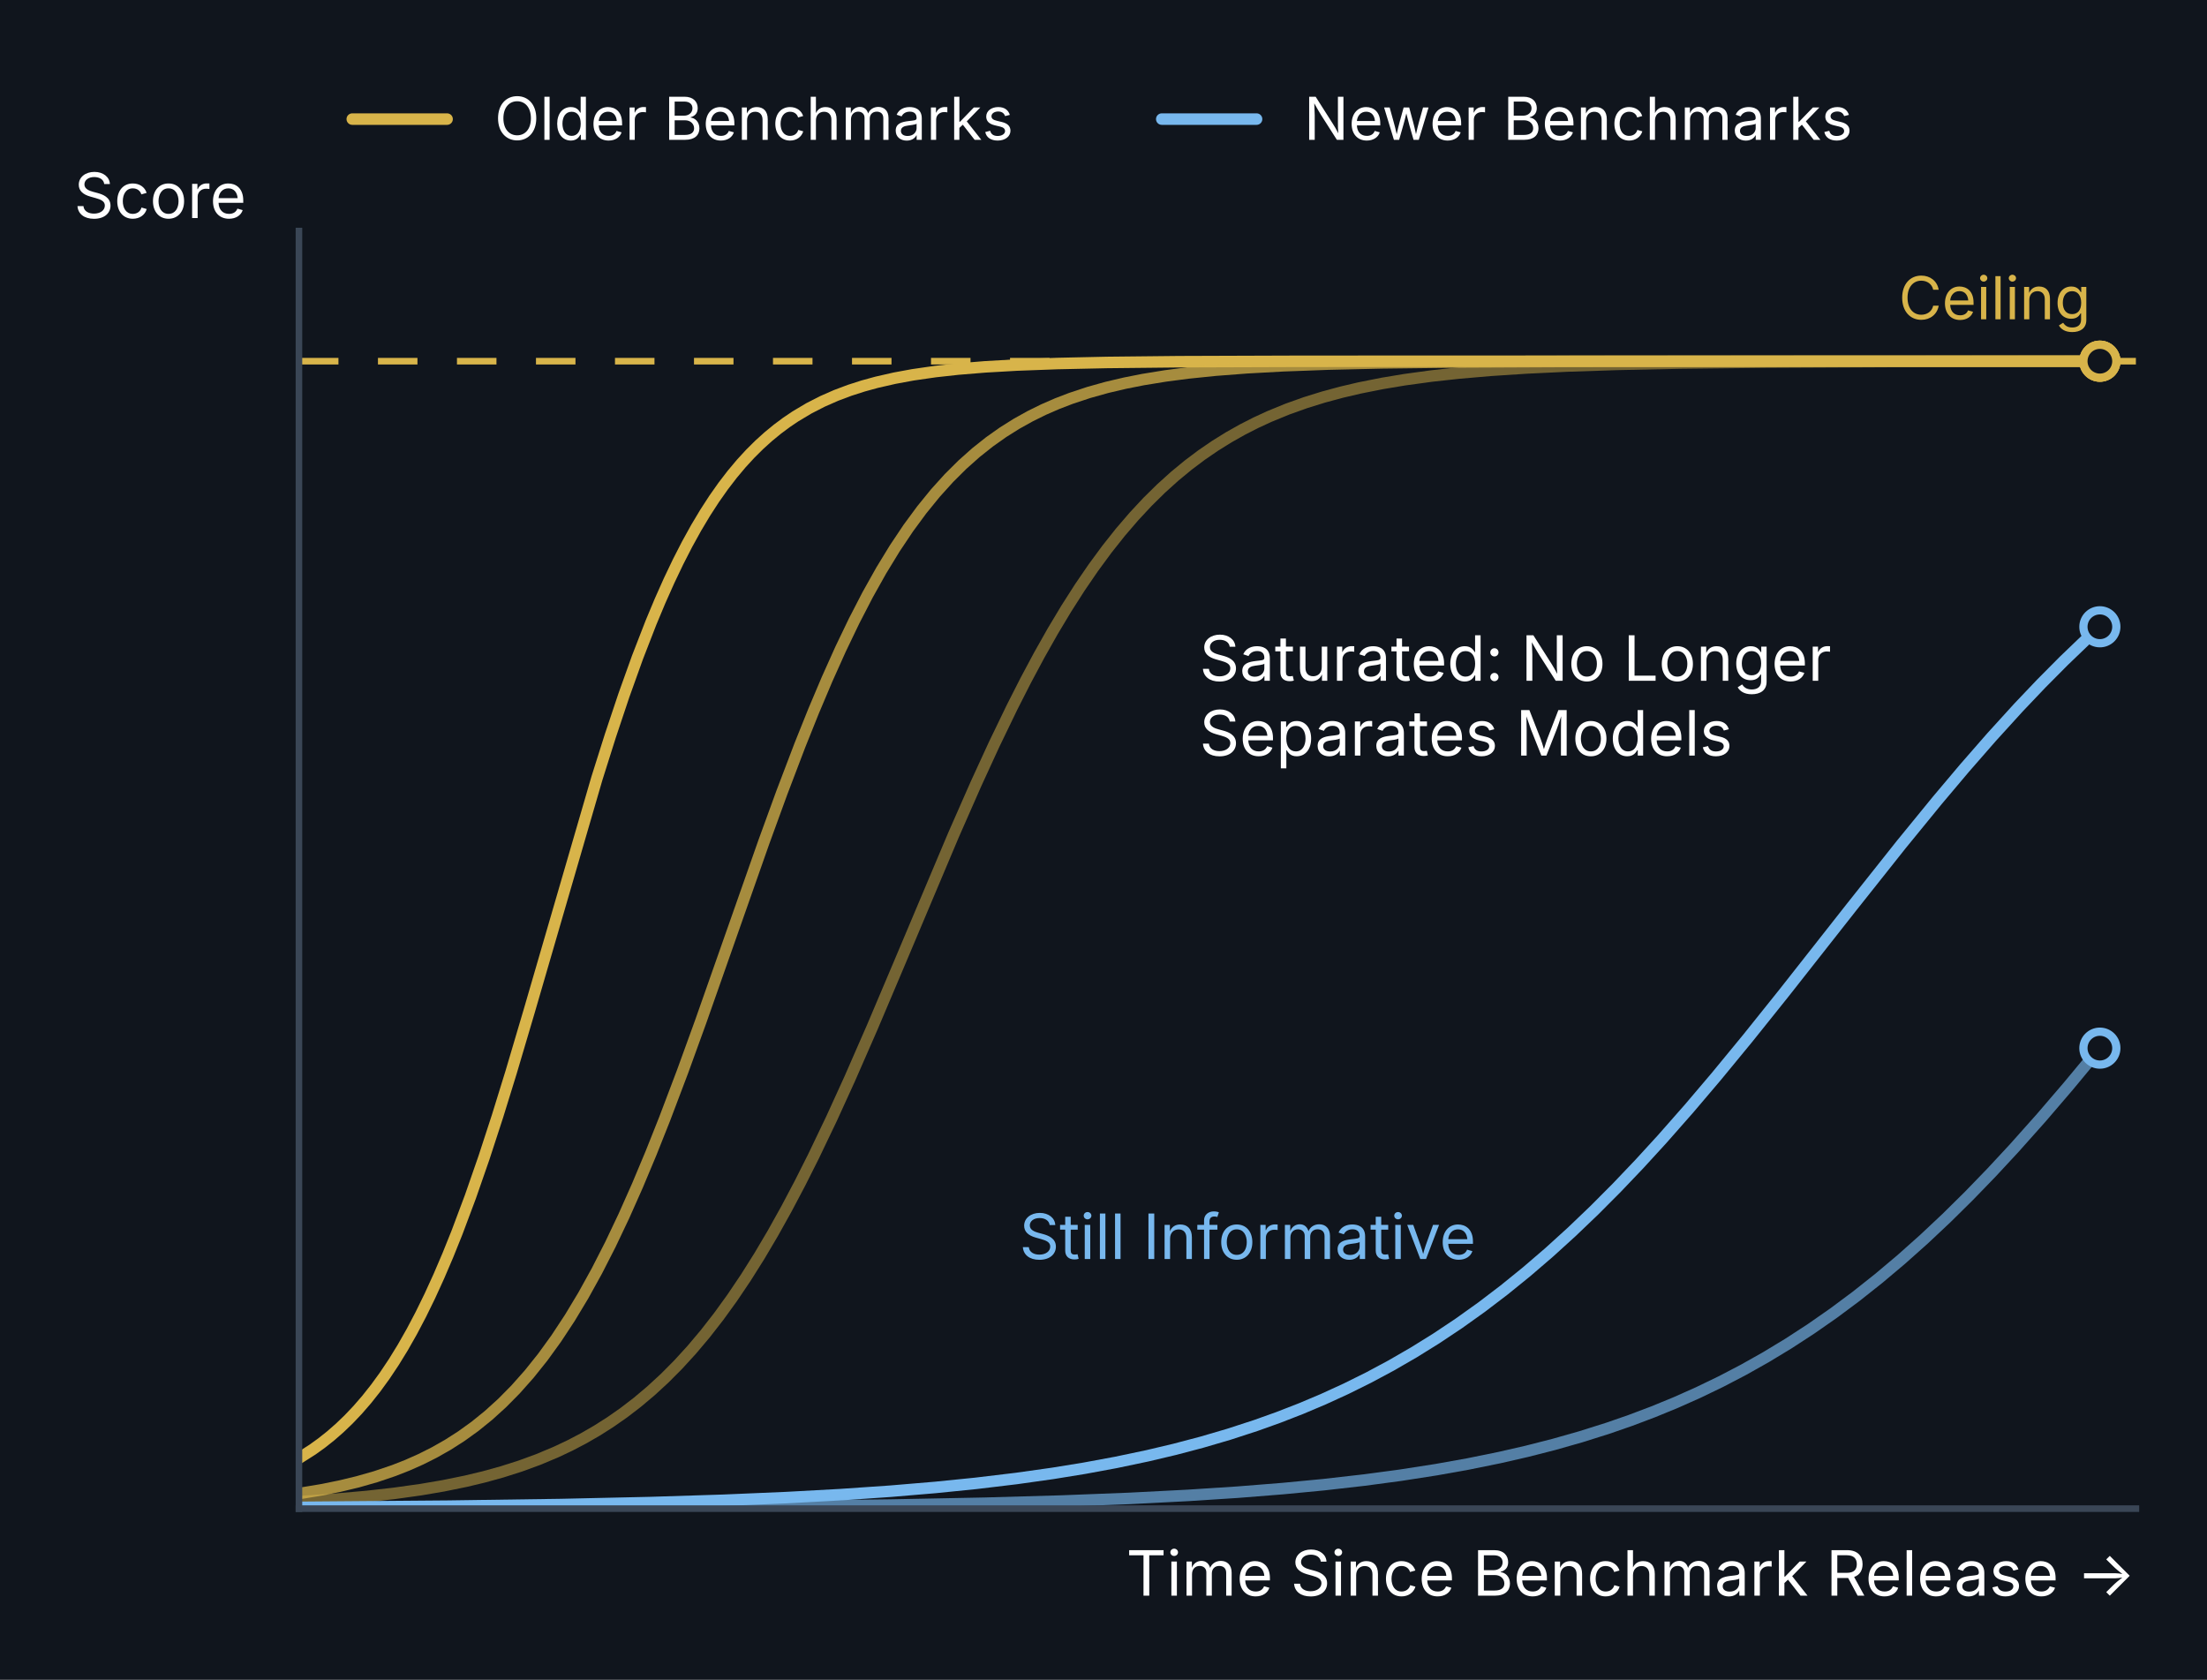
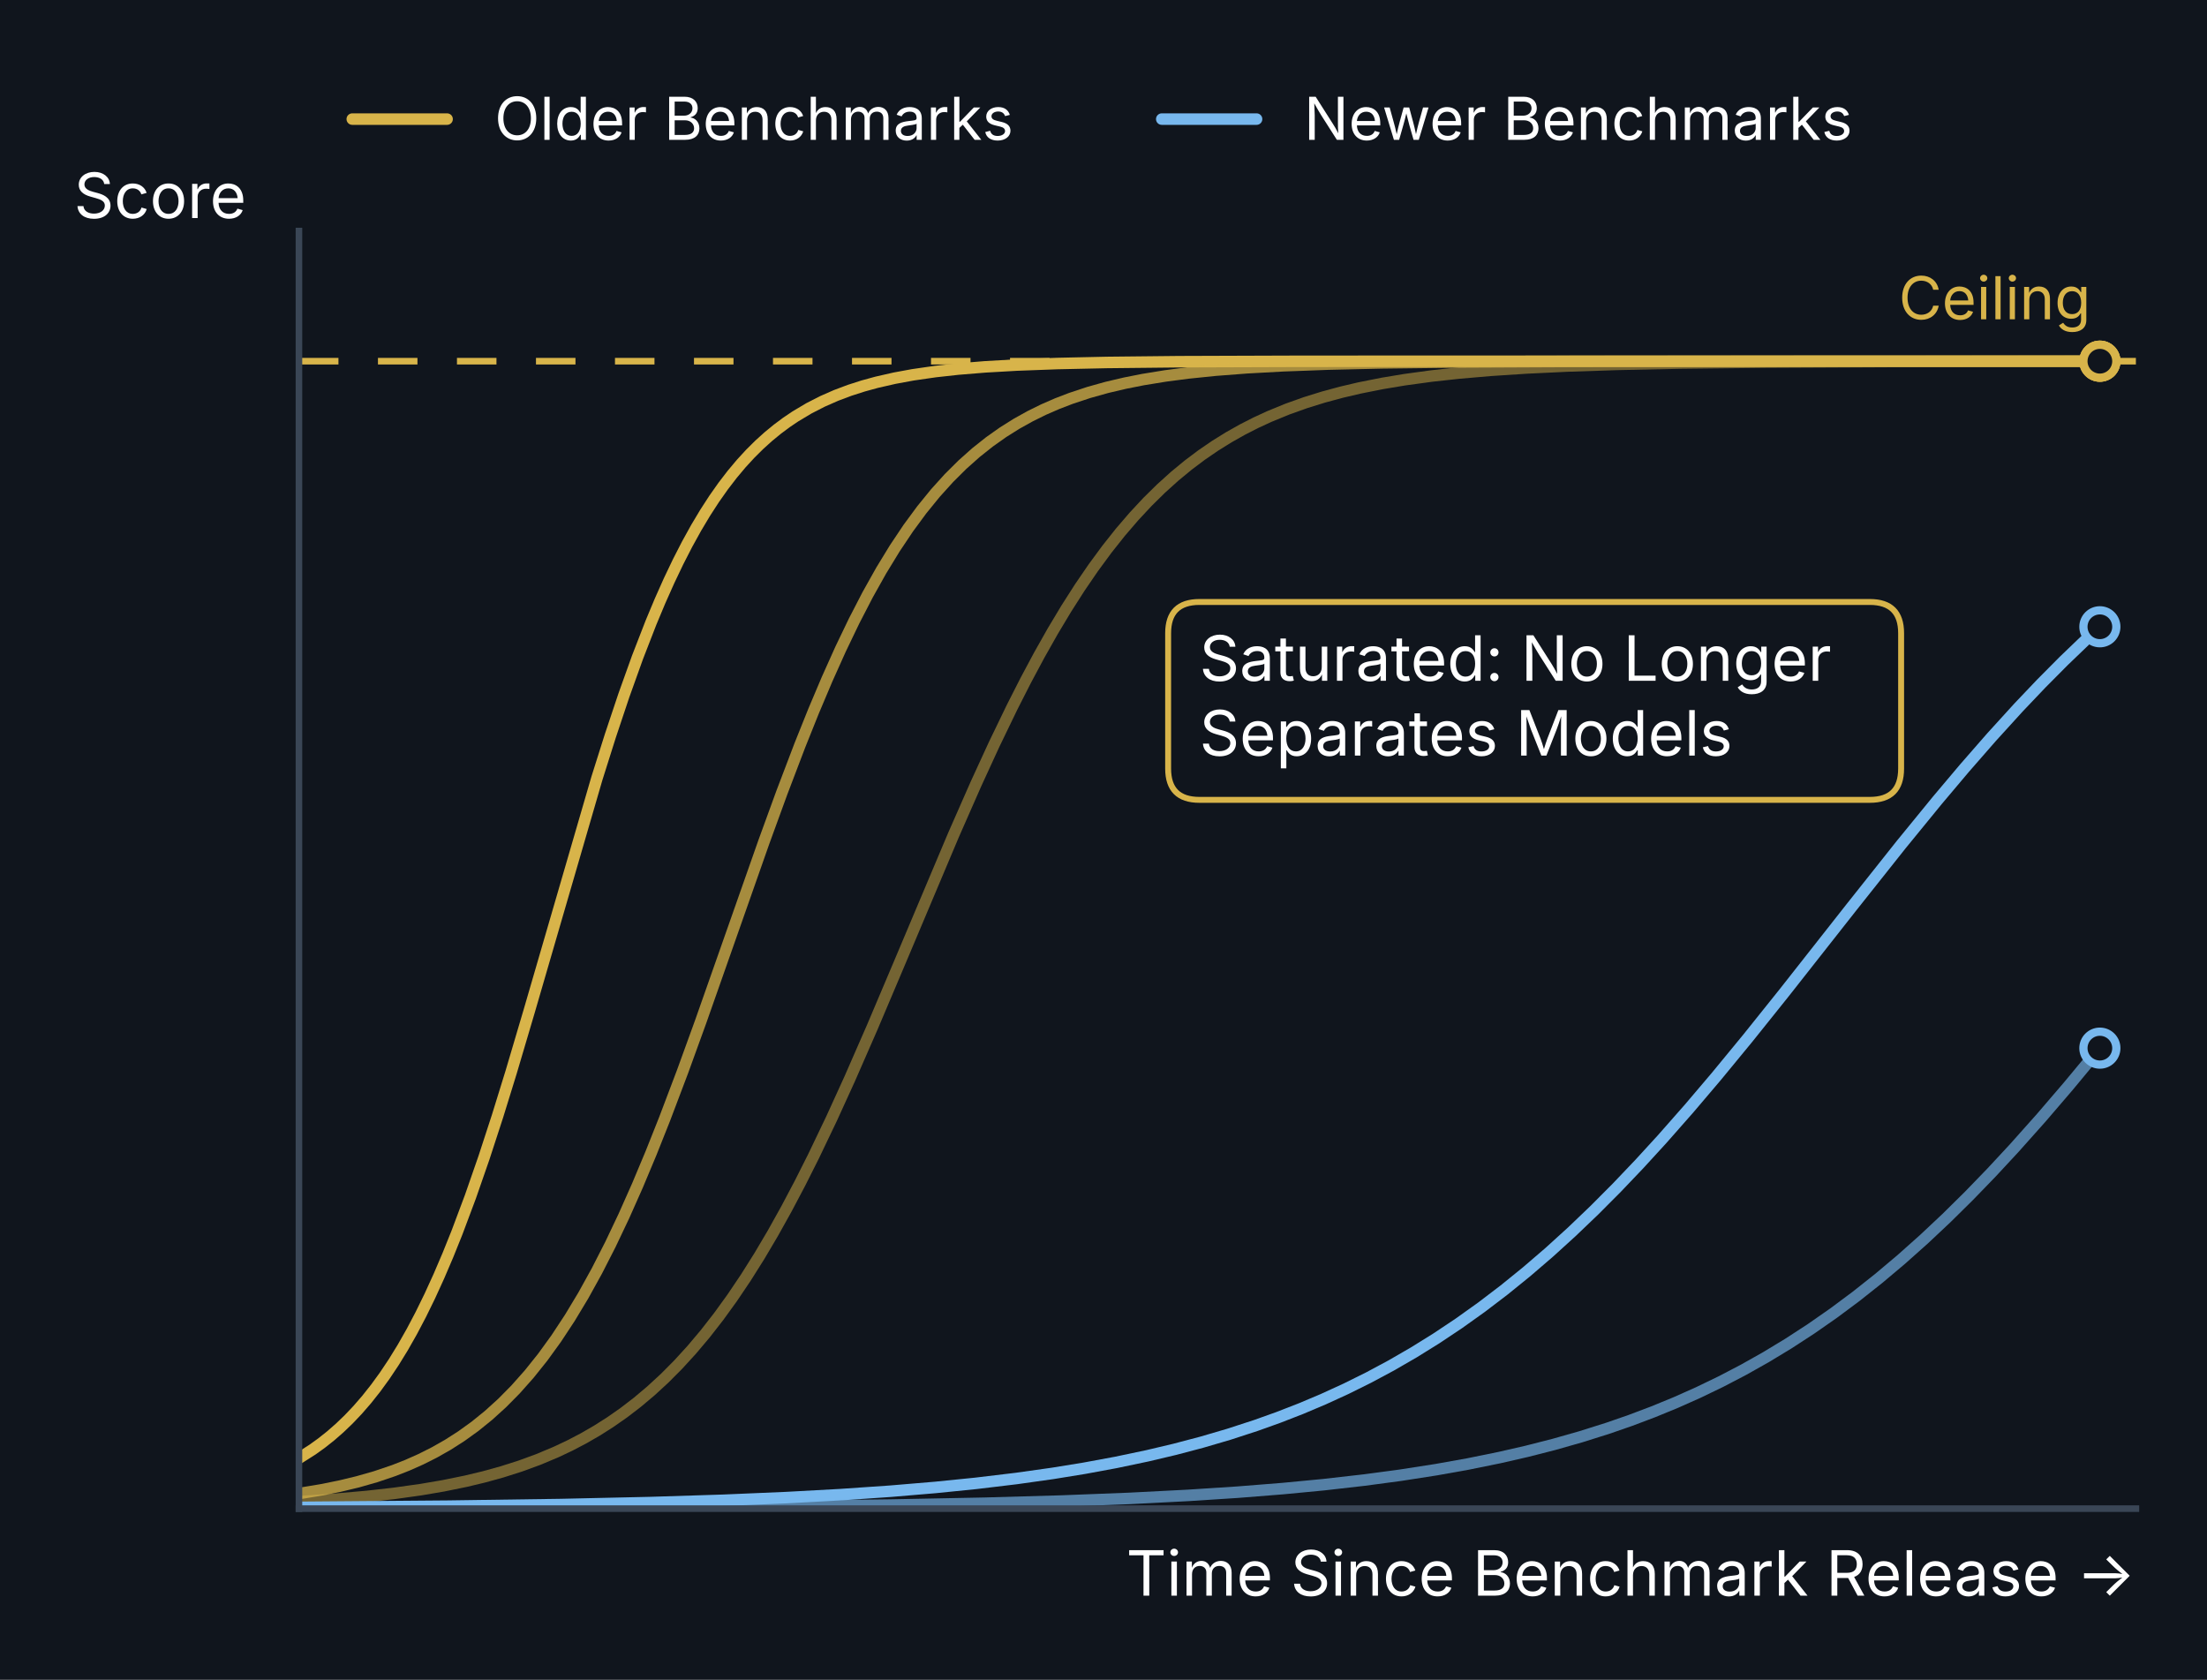
<svg xmlns="http://www.w3.org/2000/svg" xmlns:xlink="http://www.w3.org/1999/xlink" width="670.409pt" height="510.251pt" viewBox="0 0 670.409 510.251" version="1.1">
  <defs>
    <style type="text/css">*{stroke-linejoin: round; stroke-linecap: butt}</style>
  </defs>
  <g id="figure_1">
    <g id="patch_1">
      <path d="M 0 510.251 L 670.409 510.251 L 670.409 0 L 0 0 z " style="fill: #10151d" />
    </g>
    <g id="axes_1">
      <g id="patch_2">
        <path d="M 90.809 458.262 L 648.809 458.262 L 648.809 70.182 L 90.809 70.182 z " style="fill: #10151d" />
      </g>
      <g id="matplotlib.axis_1">
        <g id="text_1">
          <text style="font-size: 19px; font-family: 'Inter', 'DejaVu Sans', 'Bitstream Vera Sans', 'Computer Modern Sans Serif', 'Lucida Grande', 'Verdana', 'Geneva', 'Lucid', 'Arial', 'Helvetica', 'Avant Garde', sans-serif; text-anchor: end; fill: #ffffff" x="648.809" y="484.699" transform="rotate(-0 648.8089 484.6993)">Time Since Benchmark Release  →</text>
        </g>
      </g>
      <g id="matplotlib.axis_2">
        <g id="text_2">
          <text style="font-size: 19px; font-family: 'Inter', 'DejaVu Sans', 'Bitstream Vera Sans', 'Computer Modern Sans Serif', 'Lucida Grande', 'Verdana', 'Geneva', 'Lucid', 'Arial', 'Helvetica', 'Avant Garde', sans-serif; text-anchor: end; fill: #ffffff" x="74.809" y="66.231" transform="rotate(-0 74.80891 66.23082)">Score</text>
        </g>
      </g>
      <g id="line2d_1">
-         <path d="M 90.809 442.947 L 94.922 440.334 L 97.664 438.363 L 100.406 436.19 L 103.149 433.797 L 105.891 431.166 L 108.633 428.279 L 111.375 425.116 L 114.117 421.657 L 116.859 417.884 L 119.601 413.777 L 122.344 409.319 L 125.086 404.494 L 127.828 399.286 L 130.57 393.684 L 133.312 387.679 L 136.054 381.268 L 138.797 374.45 L 142.91 363.474 L 147.023 351.639 L 151.136 339.021 L 155.249 325.728 L 160.734 307.197 L 181.3 236.497 L 185.413 223.477 L 189.526 211.182 L 193.64 199.706 L 197.753 189.111 L 200.495 182.553 L 203.237 176.402 L 205.979 170.656 L 208.721 165.308 L 211.463 160.346 L 214.206 155.757 L 216.948 151.526 L 219.69 147.635 L 222.432 144.065 L 225.174 140.798 L 227.916 137.814 L 230.659 135.093 L 233.401 132.617 L 236.143 130.367 L 238.885 128.325 L 241.627 126.475 L 245.74 124.023 L 249.854 121.918 L 253.967 120.112 L 258.08 118.566 L 262.193 117.245 L 266.306 116.117 L 271.791 114.868 L 277.275 113.859 L 284.13 112.868 L 290.986 112.112 L 299.212 111.438 L 308.81 110.887 L 321.149 110.427 L 336.231 110.101 L 358.168 109.871 L 395.188 109.746 L 496.647 109.71 L 637.868 109.709 L 637.868 109.709 " clip-path="url(#pe2f98f0f20)" style="fill: none; stroke: #d8b44a; stroke-width: 3.5; stroke-linecap: round" />
+         <path d="M 90.809 442.947 L 94.922 440.334 L 97.664 438.363 L 100.406 436.19 L 103.149 433.797 L 105.891 431.166 L 108.633 428.279 L 111.375 425.116 L 114.117 421.657 L 116.859 417.884 L 119.601 413.777 L 122.344 409.319 L 125.086 404.494 L 127.828 399.286 L 130.57 393.684 L 133.312 387.679 L 136.054 381.268 L 138.797 374.45 L 142.91 363.474 L 147.023 351.639 L 151.136 339.021 L 155.249 325.728 L 160.734 307.197 L 181.3 236.497 L 185.413 223.477 L 189.526 211.182 L 193.64 199.706 L 197.753 189.111 L 200.495 182.553 L 203.237 176.402 L 205.979 170.656 L 208.721 165.308 L 211.463 160.346 L 214.206 155.757 L 216.948 151.526 L 219.69 147.635 L 222.432 144.065 L 225.174 140.798 L 227.916 137.814 L 230.659 135.093 L 233.401 132.617 L 236.143 130.367 L 238.885 128.325 L 241.627 126.475 L 245.74 124.023 L 249.854 121.918 L 253.967 120.112 L 258.08 118.566 L 262.193 117.245 L 266.306 116.117 L 271.791 114.868 L 277.275 113.859 L 284.13 112.868 L 290.986 112.112 L 299.212 111.438 L 308.81 110.887 L 321.149 110.427 L 336.231 110.101 L 358.168 109.871 L 395.188 109.746 L 496.647 109.71 L 637.868 109.709 L 637.868 109.709 " clip-path="url(#pfd7bf7dae0)" style="fill: none; stroke: #d8b44a; stroke-width: 3.5; stroke-linecap: round" />
      </g>
      <g id="line2d_2">
        <defs>
-           <path id="mfc51e64195" d="M 0 5 C 1.326 5 2.598 4.473 3.536 3.536 C 4.473 2.598 5 1.326 5 0 C 5 -1.326 4.473 -2.598 3.536 -3.536 C 2.598 -4.473 1.326 -5 0 -5 C -1.326 -5 -2.598 -4.473 -3.536 -3.536 C -4.473 -2.598 -5 -1.326 -5 0 C -5 1.326 -4.473 2.598 -3.536 3.536 C -2.598 4.473 -1.326 5 0 5 z " style="stroke: #d8b44a; stroke-width: 2.5" />
+           <path id="m73badfdba6" d="M 0 5 C 1.326 5 2.598 4.473 3.536 3.536 C 4.473 2.598 5 1.326 5 0 C 5 -1.326 4.473 -2.598 3.536 -3.536 C 2.598 -4.473 1.326 -5 0 -5 C -1.326 -5 -2.598 -4.473 -3.536 -3.536 C -4.473 -2.598 -5 -1.326 -5 0 C -5 1.326 -4.473 2.598 -3.536 3.536 C -2.598 4.473 -1.326 5 0 5 z " style="stroke: #d8b44a; stroke-width: 2.5" />
        </defs>
-         <g clip-path="url(#pe2f98f0f20)">
-           <use xlink:href="#mfc51e64195" x="637.868" y="109.709" style="fill: #10151d; stroke: #d8b44a; stroke-width: 2.5" />
+         <g clip-path="url(#pfd7bf7dae0)">
+           <use xlink:href="#m73badfdba6" x="637.868" y="109.709" style="fill: #10151d; stroke: #d8b44a; stroke-width: 2.5" />
        </g>
      </g>
      <g id="line2d_3">
-         <path d="M 90.809 453.687 L 97.664 452.549 L 103.149 451.441 L 108.633 450.124 L 114.117 448.559 L 119.601 446.704 L 123.715 445.092 L 127.828 443.265 L 131.941 441.198 L 136.054 438.863 L 140.168 436.229 L 144.281 433.265 L 148.394 429.937 L 152.507 426.209 L 156.62 422.046 L 160.734 417.413 L 164.847 412.274 L 168.96 406.597 L 173.073 400.353 L 177.187 393.52 L 181.3 386.08 L 185.413 378.027 L 189.526 369.365 L 193.64 360.11 L 197.753 350.291 L 201.866 339.955 L 207.35 325.472 L 212.835 310.355 L 221.061 286.973 L 232.03 255.775 L 237.514 240.724 L 242.998 226.33 L 247.111 216.073 L 251.225 206.342 L 255.338 197.18 L 259.451 188.614 L 263.564 180.659 L 267.678 173.317 L 271.791 166.58 L 275.904 160.428 L 280.017 154.84 L 284.13 149.784 L 288.244 145.228 L 292.357 141.137 L 296.47 137.476 L 300.583 134.208 L 304.697 131.299 L 308.81 128.715 L 312.923 126.425 L 317.036 124.398 L 321.149 122.608 L 325.263 121.028 L 330.747 119.21 L 336.231 117.677 L 341.716 116.387 L 347.2 115.302 L 354.055 114.187 L 360.911 113.292 L 369.137 112.449 L 378.735 111.711 L 389.703 111.107 L 403.414 110.601 L 419.867 110.228 L 443.175 109.95 L 478.823 109.784 L 552.861 109.715 L 637.868 109.709 L 637.868 109.709 " clip-path="url(#pe2f98f0f20)" style="fill: none; stroke: #d8b44a; stroke-opacity: 0.75; stroke-width: 3.5; stroke-linecap: round" />
+         <path d="M 90.809 453.687 L 97.664 452.549 L 103.149 451.441 L 108.633 450.124 L 114.117 448.559 L 119.601 446.704 L 123.715 445.092 L 127.828 443.265 L 131.941 441.198 L 136.054 438.863 L 140.168 436.229 L 144.281 433.265 L 148.394 429.937 L 152.507 426.209 L 156.62 422.046 L 160.734 417.413 L 164.847 412.274 L 168.96 406.597 L 173.073 400.353 L 177.187 393.52 L 181.3 386.08 L 185.413 378.027 L 189.526 369.365 L 193.64 360.11 L 197.753 350.291 L 201.866 339.955 L 207.35 325.472 L 212.835 310.355 L 221.061 286.973 L 232.03 255.775 L 237.514 240.724 L 242.998 226.33 L 247.111 216.073 L 251.225 206.342 L 255.338 197.18 L 259.451 188.614 L 263.564 180.659 L 267.678 173.317 L 271.791 166.58 L 275.904 160.428 L 280.017 154.84 L 284.13 149.784 L 288.244 145.228 L 292.357 141.137 L 296.47 137.476 L 300.583 134.208 L 304.697 131.299 L 308.81 128.715 L 312.923 126.425 L 317.036 124.398 L 321.149 122.608 L 325.263 121.028 L 330.747 119.21 L 336.231 117.677 L 341.716 116.387 L 347.2 115.302 L 354.055 114.187 L 360.911 113.292 L 369.137 112.449 L 378.735 111.711 L 389.703 111.107 L 403.414 110.601 L 419.867 110.228 L 443.175 109.95 L 478.823 109.784 L 552.861 109.715 L 637.868 109.709 L 637.868 109.709 " clip-path="url(#pfd7bf7dae0)" style="fill: none; stroke: #d8b44a; stroke-opacity: 0.75; stroke-width: 3.5; stroke-linecap: round" />
      </g>
      <g id="line2d_4">
-         <g clip-path="url(#pe2f98f0f20)">
-           <use xlink:href="#mfc51e64195" x="637.868" y="109.709" style="fill: #10151d; stroke: #d8b44a; stroke-width: 2.5" />
+         <g clip-path="url(#pfd7bf7dae0)">
+           <use xlink:href="#m73badfdba6" x="637.868" y="109.709" style="fill: #10151d; stroke: #d8b44a; stroke-width: 2.5" />
        </g>
      </g>
      <g id="line2d_5">
-         <path d="M 90.809 456.15 L 101.778 455.415 L 111.375 454.567 L 119.601 453.644 L 127.828 452.495 L 134.683 451.326 L 141.539 449.926 L 147.023 448.611 L 152.507 447.095 L 157.992 445.35 L 163.476 443.345 L 168.96 441.044 L 173.073 439.101 L 177.187 436.953 L 181.3 434.582 L 185.413 431.968 L 189.526 429.092 L 193.64 425.932 L 197.753 422.469 L 201.866 418.681 L 205.979 414.548 L 210.092 410.051 L 214.206 405.172 L 218.319 399.895 L 222.432 394.207 L 226.545 388.099 L 230.659 381.565 L 234.772 374.606 L 238.885 367.227 L 242.998 359.44 L 247.111 351.264 L 252.596 339.802 L 258.08 327.776 L 264.935 312.107 L 273.162 292.692 L 289.615 253.699 L 296.47 238.115 L 301.954 226.178 L 307.439 214.821 L 311.552 206.731 L 315.665 199.035 L 319.778 191.75 L 323.892 184.887 L 328.005 178.451 L 332.118 172.439 L 336.231 166.845 L 340.345 161.659 L 344.458 156.868 L 348.571 152.455 L 352.684 148.402 L 356.797 144.69 L 360.911 141.297 L 365.024 138.203 L 369.137 135.388 L 373.25 132.831 L 377.364 130.512 L 381.477 128.412 L 385.59 126.514 L 391.074 124.266 L 396.559 122.307 L 402.043 120.603 L 407.527 119.123 L 413.011 117.839 L 419.867 116.473 L 426.722 115.333 L 434.949 114.212 L 443.175 113.312 L 452.773 112.485 L 463.741 111.768 L 476.081 111.179 L 491.163 110.683 L 510.358 110.285 L 536.408 109.991 L 574.798 109.807 L 637.868 109.726 L 637.868 109.726 " clip-path="url(#pe2f98f0f20)" style="fill: none; stroke: #d8b44a; stroke-opacity: 0.5; stroke-width: 3.5; stroke-linecap: round" />
+         <path d="M 90.809 456.15 L 101.778 455.415 L 111.375 454.567 L 119.601 453.644 L 127.828 452.495 L 134.683 451.326 L 141.539 449.926 L 147.023 448.611 L 152.507 447.095 L 157.992 445.35 L 163.476 443.345 L 168.96 441.044 L 173.073 439.101 L 177.187 436.953 L 181.3 434.582 L 185.413 431.968 L 189.526 429.092 L 193.64 425.932 L 197.753 422.469 L 201.866 418.681 L 205.979 414.548 L 210.092 410.051 L 214.206 405.172 L 218.319 399.895 L 222.432 394.207 L 226.545 388.099 L 230.659 381.565 L 234.772 374.606 L 238.885 367.227 L 242.998 359.44 L 247.111 351.264 L 252.596 339.802 L 258.08 327.776 L 264.935 312.107 L 273.162 292.692 L 289.615 253.699 L 296.47 238.115 L 301.954 226.178 L 307.439 214.821 L 311.552 206.731 L 315.665 199.035 L 319.778 191.75 L 323.892 184.887 L 328.005 178.451 L 332.118 172.439 L 336.231 166.845 L 340.345 161.659 L 344.458 156.868 L 348.571 152.455 L 352.684 148.402 L 356.797 144.69 L 360.911 141.297 L 365.024 138.203 L 369.137 135.388 L 373.25 132.831 L 377.364 130.512 L 381.477 128.412 L 385.59 126.514 L 391.074 124.266 L 396.559 122.307 L 402.043 120.603 L 407.527 119.123 L 413.011 117.839 L 419.867 116.473 L 426.722 115.333 L 434.949 114.212 L 443.175 113.312 L 452.773 112.485 L 463.741 111.768 L 476.081 111.179 L 491.163 110.683 L 510.358 110.285 L 536.408 109.991 L 574.798 109.807 L 637.868 109.726 L 637.868 109.726 " clip-path="url(#pfd7bf7dae0)" style="fill: none; stroke: #d8b44a; stroke-opacity: 0.5; stroke-width: 3.5; stroke-linecap: round" />
      </g>
      <g id="line2d_6">
-         <g clip-path="url(#pe2f98f0f20)">
-           <use xlink:href="#mfc51e64195" x="637.868" y="109.726" style="fill: #10151d; stroke: #d8b44a; stroke-width: 2.5" />
+         <g clip-path="url(#pfd7bf7dae0)">
+           <use xlink:href="#m73badfdba6" x="637.868" y="109.726" style="fill: #10151d; stroke: #d8b44a; stroke-width: 2.5" />
        </g>
      </g>
      <g id="line2d_7">
-         <path d="M 90.809 457.874 L 136.054 457.511 L 170.331 457.025 L 197.753 456.417 L 219.69 455.725 L 238.885 454.91 L 255.338 454.01 L 270.42 452.976 L 284.13 451.824 L 296.47 450.579 L 308.81 449.1 L 319.778 447.555 L 329.376 445.998 L 338.973 444.224 L 348.571 442.207 L 356.797 440.26 L 365.024 438.092 L 373.25 435.681 L 381.477 433.003 L 388.332 430.551 L 395.188 427.884 L 402.043 424.986 L 408.898 421.844 L 415.754 418.443 L 422.609 414.768 L 429.464 410.806 L 436.32 406.544 L 443.175 401.971 L 450.03 397.077 L 456.886 391.855 L 463.741 386.298 L 470.597 380.405 L 477.452 374.175 L 484.307 367.615 L 491.163 360.731 L 498.018 353.536 L 504.873 346.048 L 513.1 336.706 L 521.326 327.018 L 530.924 315.351 L 541.892 301.658 L 562.459 275.519 L 577.54 256.524 L 588.509 243.093 L 596.735 233.337 L 604.962 223.915 L 613.188 214.876 L 620.044 207.664 L 626.899 200.761 L 633.755 194.18 L 637.868 190.39 L 637.868 190.39 " clip-path="url(#pe2f98f0f20)" style="fill: none; stroke: #78b8ee; stroke-width: 3.5; stroke-linecap: round" />
+         <path d="M 90.809 457.874 L 136.054 457.511 L 170.331 457.025 L 197.753 456.417 L 219.69 455.725 L 238.885 454.91 L 255.338 454.01 L 270.42 452.976 L 284.13 451.824 L 296.47 450.579 L 308.81 449.1 L 319.778 447.555 L 329.376 445.998 L 338.973 444.224 L 348.571 442.207 L 356.797 440.26 L 365.024 438.092 L 373.25 435.681 L 381.477 433.003 L 388.332 430.551 L 395.188 427.884 L 402.043 424.986 L 408.898 421.844 L 415.754 418.443 L 422.609 414.768 L 429.464 410.806 L 436.32 406.544 L 443.175 401.971 L 450.03 397.077 L 456.886 391.855 L 463.741 386.298 L 470.597 380.405 L 477.452 374.175 L 484.307 367.615 L 491.163 360.731 L 498.018 353.536 L 504.873 346.048 L 513.1 336.706 L 521.326 327.018 L 530.924 315.351 L 541.892 301.658 L 562.459 275.519 L 577.54 256.524 L 588.509 243.093 L 596.735 233.337 L 604.962 223.915 L 613.188 214.876 L 620.044 207.664 L 626.899 200.761 L 633.755 194.18 L 637.868 190.39 L 637.868 190.39 " clip-path="url(#pfd7bf7dae0)" style="fill: none; stroke: #78b8ee; stroke-width: 3.5; stroke-linecap: round" />
      </g>
      <g id="line2d_8">
        <defs>
-           <path id="mbfa06afb1d" d="M 0 5 C 1.326 5 2.598 4.473 3.536 3.536 C 4.473 2.598 5 1.326 5 0 C 5 -1.326 4.473 -2.598 3.536 -3.536 C 2.598 -4.473 1.326 -5 0 -5 C -1.326 -5 -2.598 -4.473 -3.536 -3.536 C -4.473 -2.598 -5 -1.326 -5 0 C -5 1.326 -4.473 2.598 -3.536 3.536 C -2.598 4.473 -1.326 5 0 5 z " style="stroke: #78b8ee; stroke-width: 2.5" />
+           <path id="mb10557ed44" d="M 0 5 C 1.326 5 2.598 4.473 3.536 3.536 C 4.473 2.598 5 1.326 5 0 C 5 -1.326 4.473 -2.598 3.536 -3.536 C 2.598 -4.473 1.326 -5 0 -5 C -1.326 -5 -2.598 -4.473 -3.536 -3.536 C -4.473 -2.598 -5 -1.326 -5 0 C -5 1.326 -4.473 2.598 -3.536 3.536 C -2.598 4.473 -1.326 5 0 5 z " style="stroke: #78b8ee; stroke-width: 2.5" />
        </defs>
-         <g clip-path="url(#pe2f98f0f20)">
-           <use xlink:href="#mbfa06afb1d" x="637.868" y="190.39" style="fill: #10151d; stroke: #78b8ee; stroke-width: 2.5" />
+         <g clip-path="url(#pfd7bf7dae0)">
+           <use xlink:href="#mb10557ed44" x="637.868" y="190.39" style="fill: #10151d; stroke: #78b8ee; stroke-width: 2.5" />
        </g>
      </g>
      <g id="line2d_9">
-         <path d="M 90.809 458.184 L 181.3 457.968 L 233.401 457.633 L 270.42 457.182 L 299.212 456.619 L 322.521 455.956 L 343.087 455.154 L 360.911 454.239 L 375.992 453.261 L 389.703 452.17 L 402.043 450.99 L 414.383 449.587 L 425.351 448.122 L 436.32 446.418 L 445.917 444.703 L 455.515 442.75 L 463.741 440.866 L 471.968 438.767 L 480.194 436.431 L 488.421 433.836 L 495.276 431.458 L 502.131 428.87 L 508.987 426.057 L 515.842 423.004 L 522.697 419.698 L 529.553 416.123 L 536.408 412.266 L 543.264 408.114 L 550.119 403.654 L 556.974 398.877 L 563.83 393.773 L 570.685 388.337 L 577.54 382.565 L 584.396 376.456 L 591.251 370.014 L 598.107 363.245 L 604.962 356.161 L 611.817 348.777 L 620.044 339.547 L 628.27 329.958 L 637.868 318.383 L 637.868 318.383 " clip-path="url(#pe2f98f0f20)" style="fill: none; stroke: #78b8ee; stroke-opacity: 0.65; stroke-width: 3.5; stroke-linecap: round" />
+         <path d="M 90.809 458.184 L 181.3 457.968 L 233.401 457.633 L 270.42 457.182 L 299.212 456.619 L 322.521 455.956 L 343.087 455.154 L 360.911 454.239 L 375.992 453.261 L 389.703 452.17 L 402.043 450.99 L 414.383 449.587 L 425.351 448.122 L 436.32 446.418 L 445.917 444.703 L 455.515 442.75 L 463.741 440.866 L 471.968 438.767 L 480.194 436.431 L 488.421 433.836 L 495.276 431.458 L 502.131 428.87 L 508.987 426.057 L 515.842 423.004 L 522.697 419.698 L 529.553 416.123 L 536.408 412.266 L 543.264 408.114 L 550.119 403.654 L 556.974 398.877 L 563.83 393.773 L 570.685 388.337 L 577.54 382.565 L 584.396 376.456 L 591.251 370.014 L 598.107 363.245 L 604.962 356.161 L 611.817 348.777 L 620.044 339.547 L 628.27 329.958 L 637.868 318.383 L 637.868 318.383 " clip-path="url(#pfd7bf7dae0)" style="fill: none; stroke: #78b8ee; stroke-opacity: 0.65; stroke-width: 3.5; stroke-linecap: round" />
      </g>
      <g id="line2d_10">
-         <g clip-path="url(#pe2f98f0f20)">
-           <use xlink:href="#mbfa06afb1d" x="637.868" y="318.383" style="fill: #10151d; stroke: #78b8ee; stroke-width: 2.5" />
+         <g clip-path="url(#pfd7bf7dae0)">
+           <use xlink:href="#mb10557ed44" x="637.868" y="318.383" style="fill: #10151d; stroke: #78b8ee; stroke-width: 2.5" />
        </g>
      </g>
      <g id="line2d_11">
-         <path d="M 90.809 109.709 L 648.809 109.709 " clip-path="url(#pe2f98f0f20)" style="fill: none; stroke-dasharray: 12,12; stroke-dashoffset: 0; stroke: #d8b44a; stroke-width: 2" />
+         <path d="M 90.809 109.709 L 648.809 109.709 " clip-path="url(#pfd7bf7dae0)" style="fill: none; stroke-dasharray: 12,12; stroke-dashoffset: 0; stroke: #d8b44a; stroke-width: 2" />
      </g>
      <g id="patch_3">
        <path d="M 90.809 458.262 L 90.809 70.182 " style="fill: none; stroke: #3a4656; stroke-width: 2; stroke-linejoin: miter; stroke-linecap: square" />
      </g>
      <g id="patch_4">
        <path d="M 90.809 458.262 L 648.809 458.262 " style="fill: none; stroke: #3a4656; stroke-width: 2; stroke-linejoin: miter; stroke-linecap: square" />
      </g>
      <g id="text_3">
        <text style="font-size: 18px; font-family: 'Inter', 'DejaVu Sans', 'Bitstream Vera Sans', 'Computer Modern Sans Serif', 'Lucida Grande', 'Verdana', 'Geneva', 'Lucid', 'Arial', 'Helvetica', 'Avant Garde', sans-serif; text-anchor: end; fill: #d8b44a" x="635.132" y="96.982" transform="rotate(-0 635.1324 96.98212)">Ceiling</text>
      </g>
      <g id="text_4">
+         <g id="patch_5">
+           <path d="M 364.338 242.964 L 567.992 242.964 Q 577.492 242.964 577.492 233.464 L 577.492 192.356 Q 577.492 182.856 567.992 182.856 L 364.338 182.856 Q 354.838 182.856 354.838 192.356 L 354.838 233.464 Q 354.838 242.964 364.338 242.964 z " style="fill: #10151d; stroke: #d8b44a; stroke-width: 1.8; stroke-linejoin: miter" />
+         </g>
        <text style="font-size: 19px; font-family: 'Inter', 'DejaVu Sans', 'Bitstream Vera Sans', 'Computer Modern Sans Serif', 'Lucida Grande', 'Verdana', 'Geneva', 'Lucid', 'Arial', 'Helvetica', 'Avant Garde', sans-serif; fill: #ffffff" transform="translate(364.3383 206.7926)">Saturated: No Longer</text>
        <text style="font-size: 19px; font-family: 'Inter', 'DejaVu Sans', 'Bitstream Vera Sans', 'Computer Modern Sans Serif', 'Lucida Grande', 'Verdana', 'Geneva', 'Lucid', 'Arial', 'Helvetica', 'Avant Garde', sans-serif; fill: #ffffff" transform="translate(364.3383 229.5121)">Separates Models</text>
-       </g>
-       <g id="text_5">
-         <text style="font-size: 19px; font-family: 'Inter', 'DejaVu Sans', 'Bitstream Vera Sans', 'Computer Modern Sans Serif', 'Lucida Grande', 'Verdana', 'Geneva', 'Lucid', 'Arial', 'Helvetica', 'Avant Garde', sans-serif; text-anchor: start; fill: #78b8ee" x="309.632" y="382.444" transform="rotate(-0 309.6324 382.4442)">Still Informative</text>
      </g>
      <g id="legend_1">
        <g id="line2d_12">
          <path d="M 107.009 36.177 L 121.409 36.177 L 135.809 36.177 " style="fill: none; stroke: #d8b44a; stroke-width: 3.5; stroke-linecap: round" />
        </g>
-         <g id="text_6">
+         <g id="text_5">
          <text style="font-size: 18px; font-family: 'Inter', 'DejaVu Sans', 'Bitstream Vera Sans', 'Computer Modern Sans Serif', 'Lucida Grande', 'Verdana', 'Geneva', 'Lucid', 'Arial', 'Helvetica', 'Avant Garde', sans-serif; text-anchor: start; fill: #ffffff" x="150.209" y="42.477" transform="rotate(-0 150.2089 42.47719)">Older Benchmarks</text>
        </g>
        <g id="line2d_13">
          <path d="M 352.903 36.177 L 367.303 36.177 L 381.703 36.177 " style="fill: none; stroke: #78b8ee; stroke-width: 3.5; stroke-linecap: round" />
        </g>
-         <g id="text_7">
+         <g id="text_6">
          <text style="font-size: 18px; font-family: 'Inter', 'DejaVu Sans', 'Bitstream Vera Sans', 'Computer Modern Sans Serif', 'Lucida Grande', 'Verdana', 'Geneva', 'Lucid', 'Arial', 'Helvetica', 'Avant Garde', sans-serif; text-anchor: start; fill: #ffffff" x="396.103" y="42.477" transform="rotate(-0 396.103 42.47719)">Newer Benchmarks</text>
        </g>
      </g>
    </g>
  </g>
  <defs>
-     <clipPath id="pe2f98f0f20">
+     <clipPath id="pfd7bf7dae0">
      <rect x="90.809" y="70.182" width="558" height="388.08" />
    </clipPath>
  </defs>
</svg>
